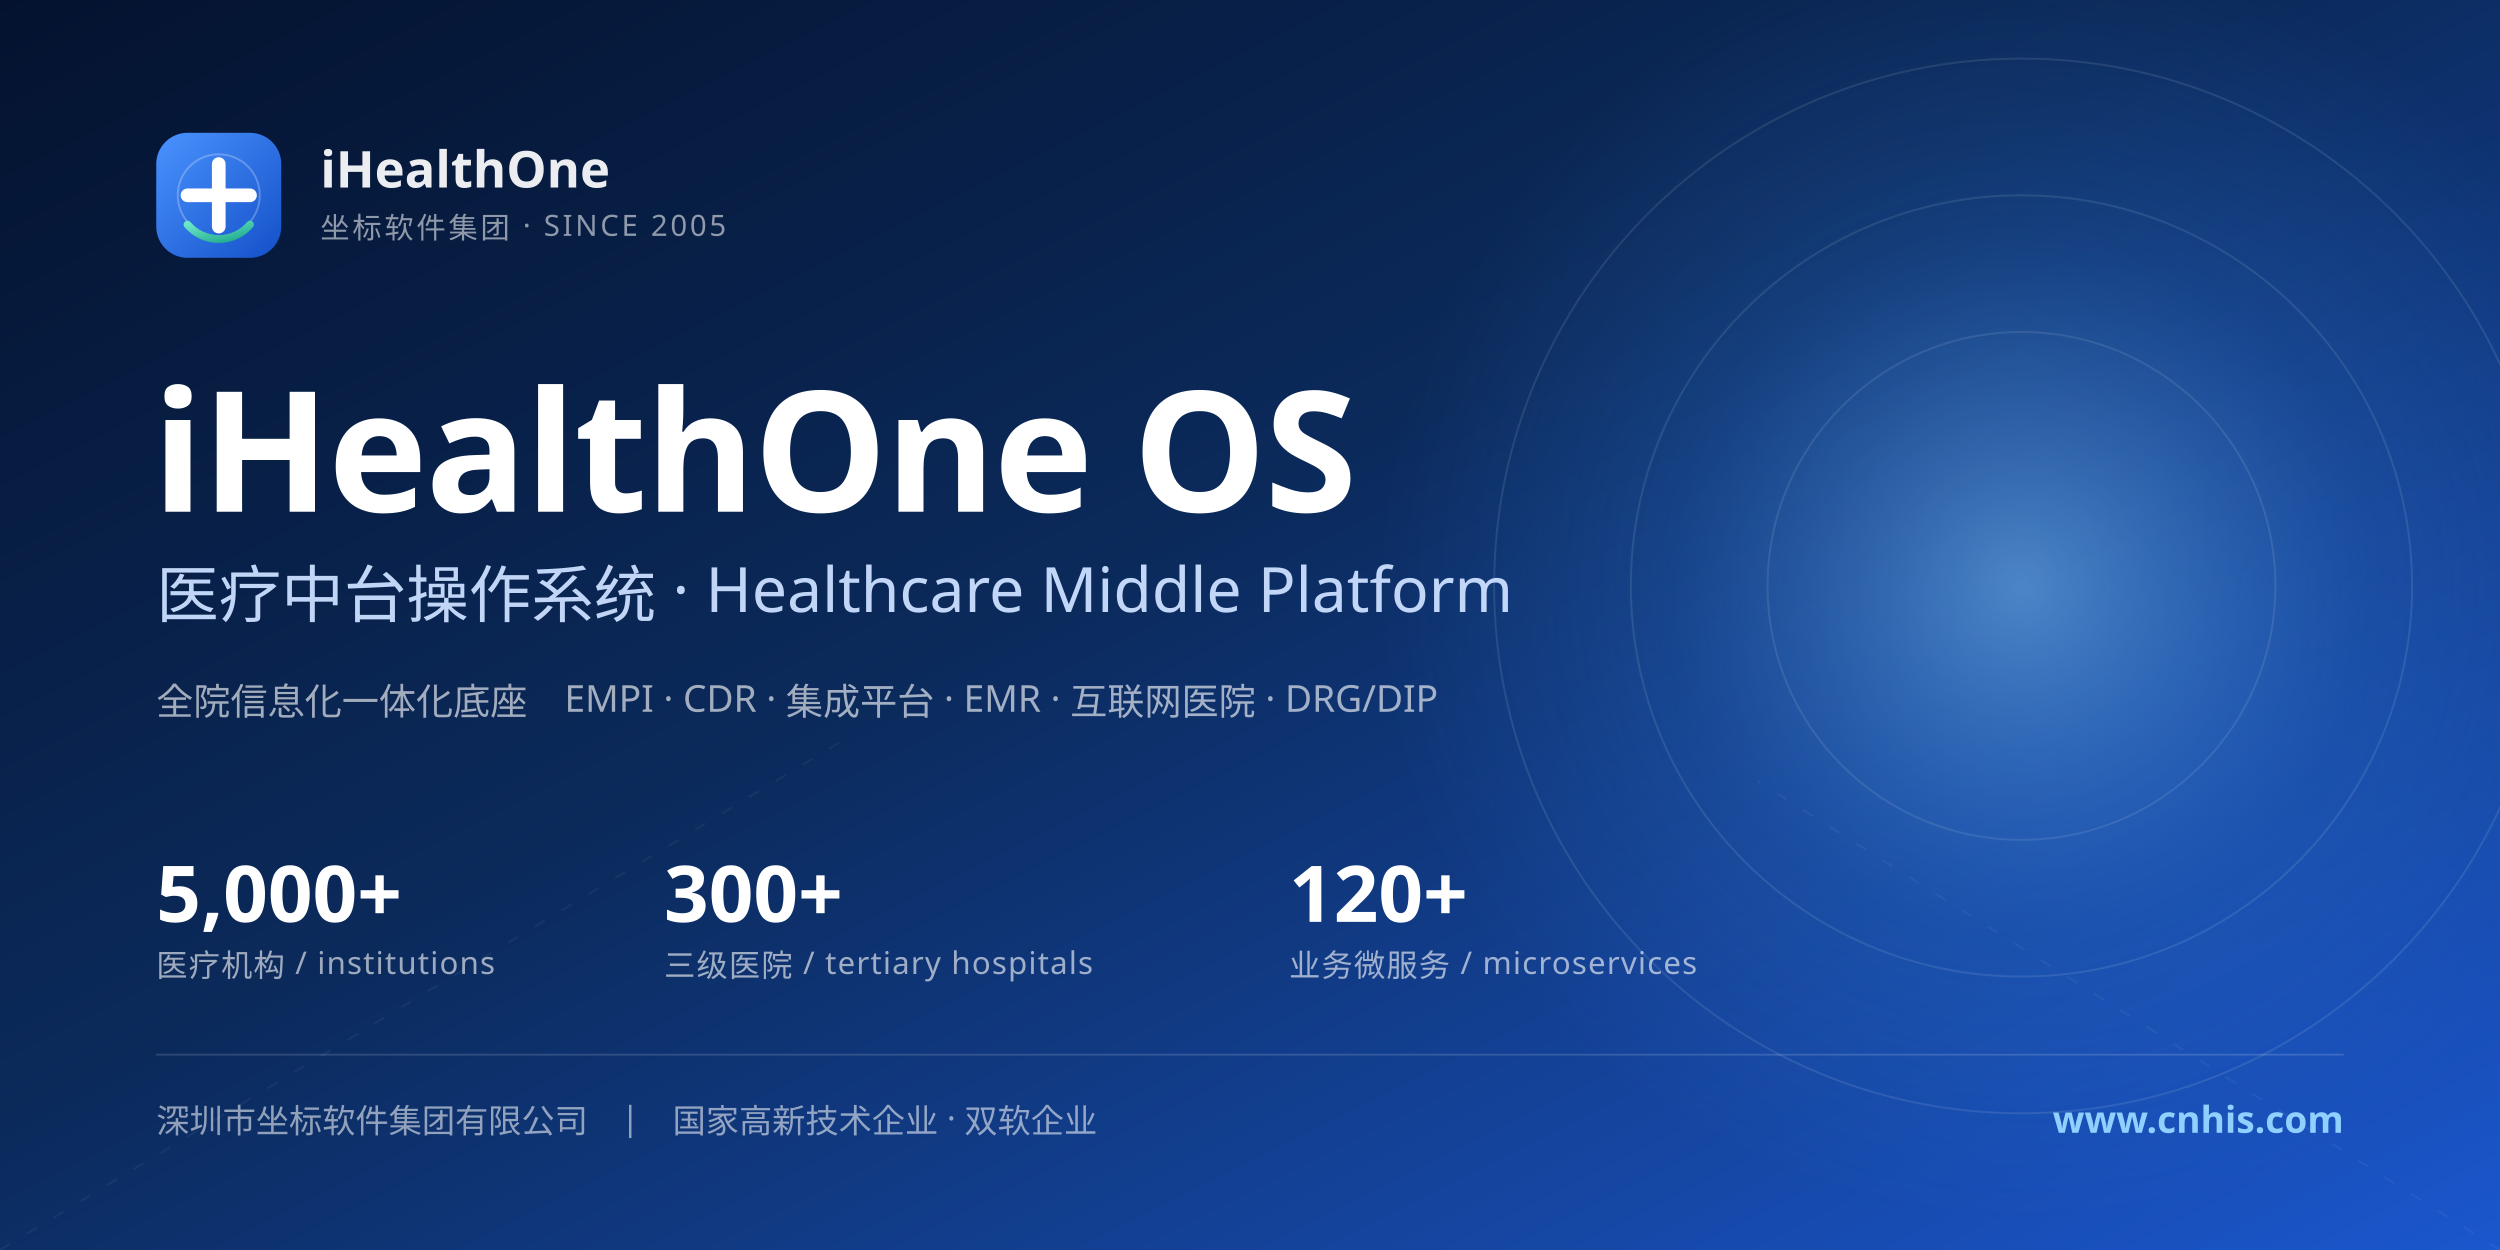
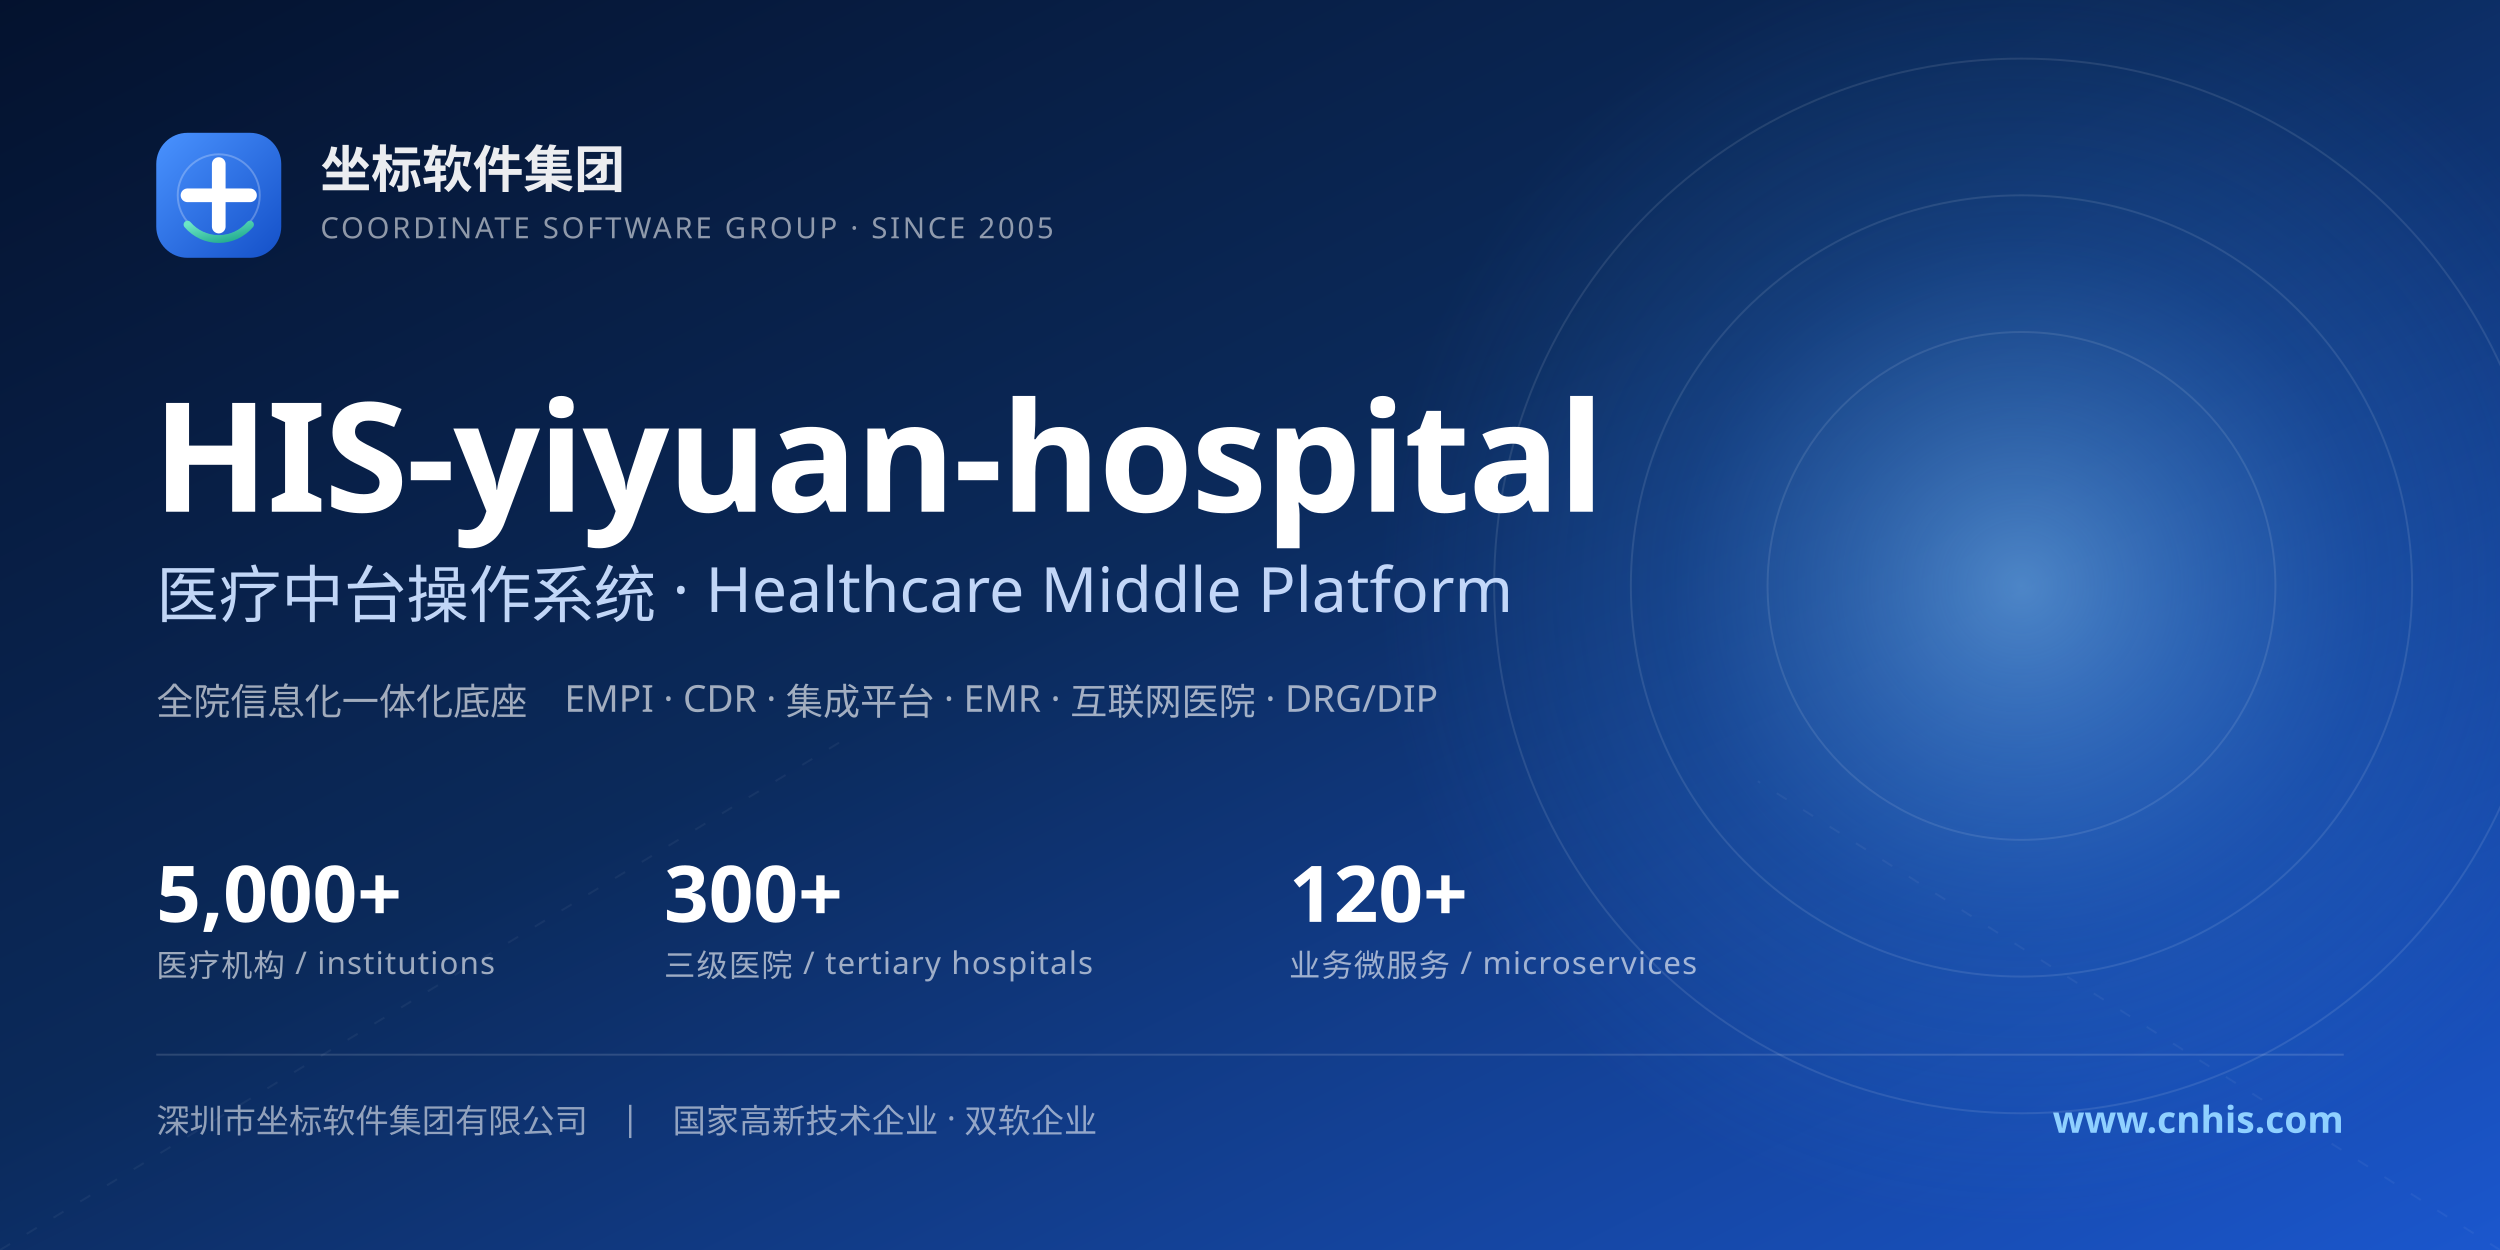
- <svg xmlns="http://www.w3.org/2000/svg" width="1280" height="640" viewBox="0 0 1280 640" role="img" aria-label="iHealthOne OS — Healthcare Middle Platform">
+ <svg xmlns="http://www.w3.org/2000/svg" width="1280" height="640" viewBox="0 0 1280 640" role="img" aria-label="HIS-yiyuan-hospital — Healthcare Middle Platform">
  <defs>
    <linearGradient id="bg" x1="0" y1="0" x2="1" y2="1">
      <stop offset="0%" stop-color="#04122E" />
      <stop offset="45%" stop-color="#0B2A5B" />
      <stop offset="100%" stop-color="#1B57CE" />
    </linearGradient>
    <radialGradient id="glow" cx="50%" cy="50%" r="50%">
      <stop offset="0%" stop-color="#7FC4FF" stop-opacity="0.55" />
      <stop offset="55%" stop-color="#3B8BF0" stop-opacity="0.18" />
      <stop offset="100%" stop-color="#3B8BF0" stop-opacity="0" />
    </radialGradient>
    <linearGradient id="mark" x1="0" y1="0" x2="1" y2="1">
      <stop offset="0%" stop-color="#4A93FF" />
      <stop offset="100%" stop-color="#1450C8" />
    </linearGradient>
    <linearGradient id="arc" x1="0" y1="0" x2="1" y2="1">
      <stop offset="0%" stop-color="#6BE6C6" />
      <stop offset="100%" stop-color="#1FA98C" />
    </linearGradient>
  </defs>
  <rect width="1280" height="640" fill="url(#bg)" />
  <circle cx="1035" cy="300" r="330" fill="url(#glow)" />
  <g stroke="#FFFFFF" stroke-opacity="0.10" fill="none">
    <circle cx="1035" cy="300" r="130" />
    <circle cx="1035" cy="300" r="200" />
    <circle cx="1035" cy="300" r="270" />
  </g>
  <g stroke="#FFFFFF" stroke-opacity="0.05" fill="none" stroke-dasharray="6 10">
    <path d="M0 640 L430 380" />
    <path d="M1280 640 L900 400" />
  </g>
  <g transform="translate(80,68)">
    <rect width="64" height="64" rx="16" fill="url(#mark)" />
    <circle cx="32" cy="32" r="21" fill="none" stroke="#FFFFFF" stroke-opacity="0.25" stroke-width="1" />
    <path d="M32 16 V48 M16 32 H48" stroke="#FFFFFF" stroke-width="7" stroke-linecap="round" />
    <path d="M48 47 A21 21 0 0 1 16 47" fill="none" stroke="url(#arc)" stroke-width="4" stroke-linecap="round" />
  </g>
-   <text x="164" y="96" font-family="'Segoe UI','PingFang SC','Microsoft YaHei',sans-serif" font-size="26" font-weight="600" fill="#FFFFFF" fill-opacity="0.92">iHealthOne</text>
-   <text x="164" y="122" font-family="'Segoe UI','PingFang SC','Microsoft YaHei',sans-serif" font-size="15" fill="#FFFFFF" fill-opacity="0.55" letter-spacing="1.4">坐标软件集团 · SINCE 2005</text>
-   <text x="78" y="262" font-family="'Segoe UI','PingFang SC','Microsoft YaHei',sans-serif" font-size="86" font-weight="700" fill="#FFFFFF" letter-spacing="-1">iHealthOne OS</text>
+   <text x="164" y="96" font-family="'Segoe UI','PingFang SC','Microsoft YaHei',sans-serif" font-size="26" font-weight="600" fill="#FFFFFF" fill-opacity="0.92">坐标软件集团</text>
+   <text x="164" y="122" font-family="'Segoe UI','PingFang SC','Microsoft YaHei',sans-serif" font-size="15" fill="#FFFFFF" fill-opacity="0.55" letter-spacing="1.4">COORDINATE SOFTWARE GROUP · SINCE 2005</text>
+   <text x="78" y="262" font-family="'Segoe UI','PingFang SC','Microsoft YaHei',sans-serif" font-size="78" font-weight="700" fill="#FFFFFF" letter-spacing="-1">HIS-yiyuan-hospital</text>
  <text x="80" y="316" font-family="'PingFang SC','Microsoft YaHei',sans-serif" font-size="32" fill="#CBDFFF" fill-opacity="0.95">医疗中台操作系统 · Healthcare Middle Platform</text>
  <text x="80" y="366" font-family="'PingFang SC','Microsoft YaHei',sans-serif" font-size="19" fill="#FFFFFF" fill-opacity="0.62">全院信息化一体化底座　EMPI · CDR · 集成平台 · EMR · 互联网医院 · DRG/DIP</text>
  <g font-family="'Segoe UI','PingFang SC','Microsoft YaHei',sans-serif">
    <text x="80" y="472" font-size="40" font-weight="700" fill="#FFFFFF">5,000+</text>
    <text x="80" y="500" font-size="16" fill="#FFFFFF" fill-opacity="0.6" letter-spacing="0.6">医疗机构 / institutions</text>
    <text x="340" y="472" font-size="40" font-weight="700" fill="#FFFFFF">300+</text>
    <text x="340" y="500" font-size="16" fill="#FFFFFF" fill-opacity="0.6" letter-spacing="0.6">三级医院 / tertiary hospitals</text>
    <text x="660" y="472" font-size="40" font-weight="700" fill="#FFFFFF">120+</text>
    <text x="660" y="500" font-size="16" fill="#FFFFFF" fill-opacity="0.6" letter-spacing="0.6">业务微服务 / microservices</text>
  </g>
  <line x1="80" y1="540" x2="1200" y2="540" stroke="#FFFFFF" stroke-opacity="0.14" />
  <text x="80" y="580" font-family="'PingFang SC','Microsoft YaHei',sans-serif" font-size="17" fill="#FFFFFF" fill-opacity="0.55">深圳市坐标软件集团有限公司　|　国家高新技术企业 · 双软企业</text>
  <text x="1200" y="580" text-anchor="end" font-family="'Segoe UI',sans-serif" font-size="19" font-weight="600" fill="#8FD0FF">www.cnhis.com</text>
</svg>
